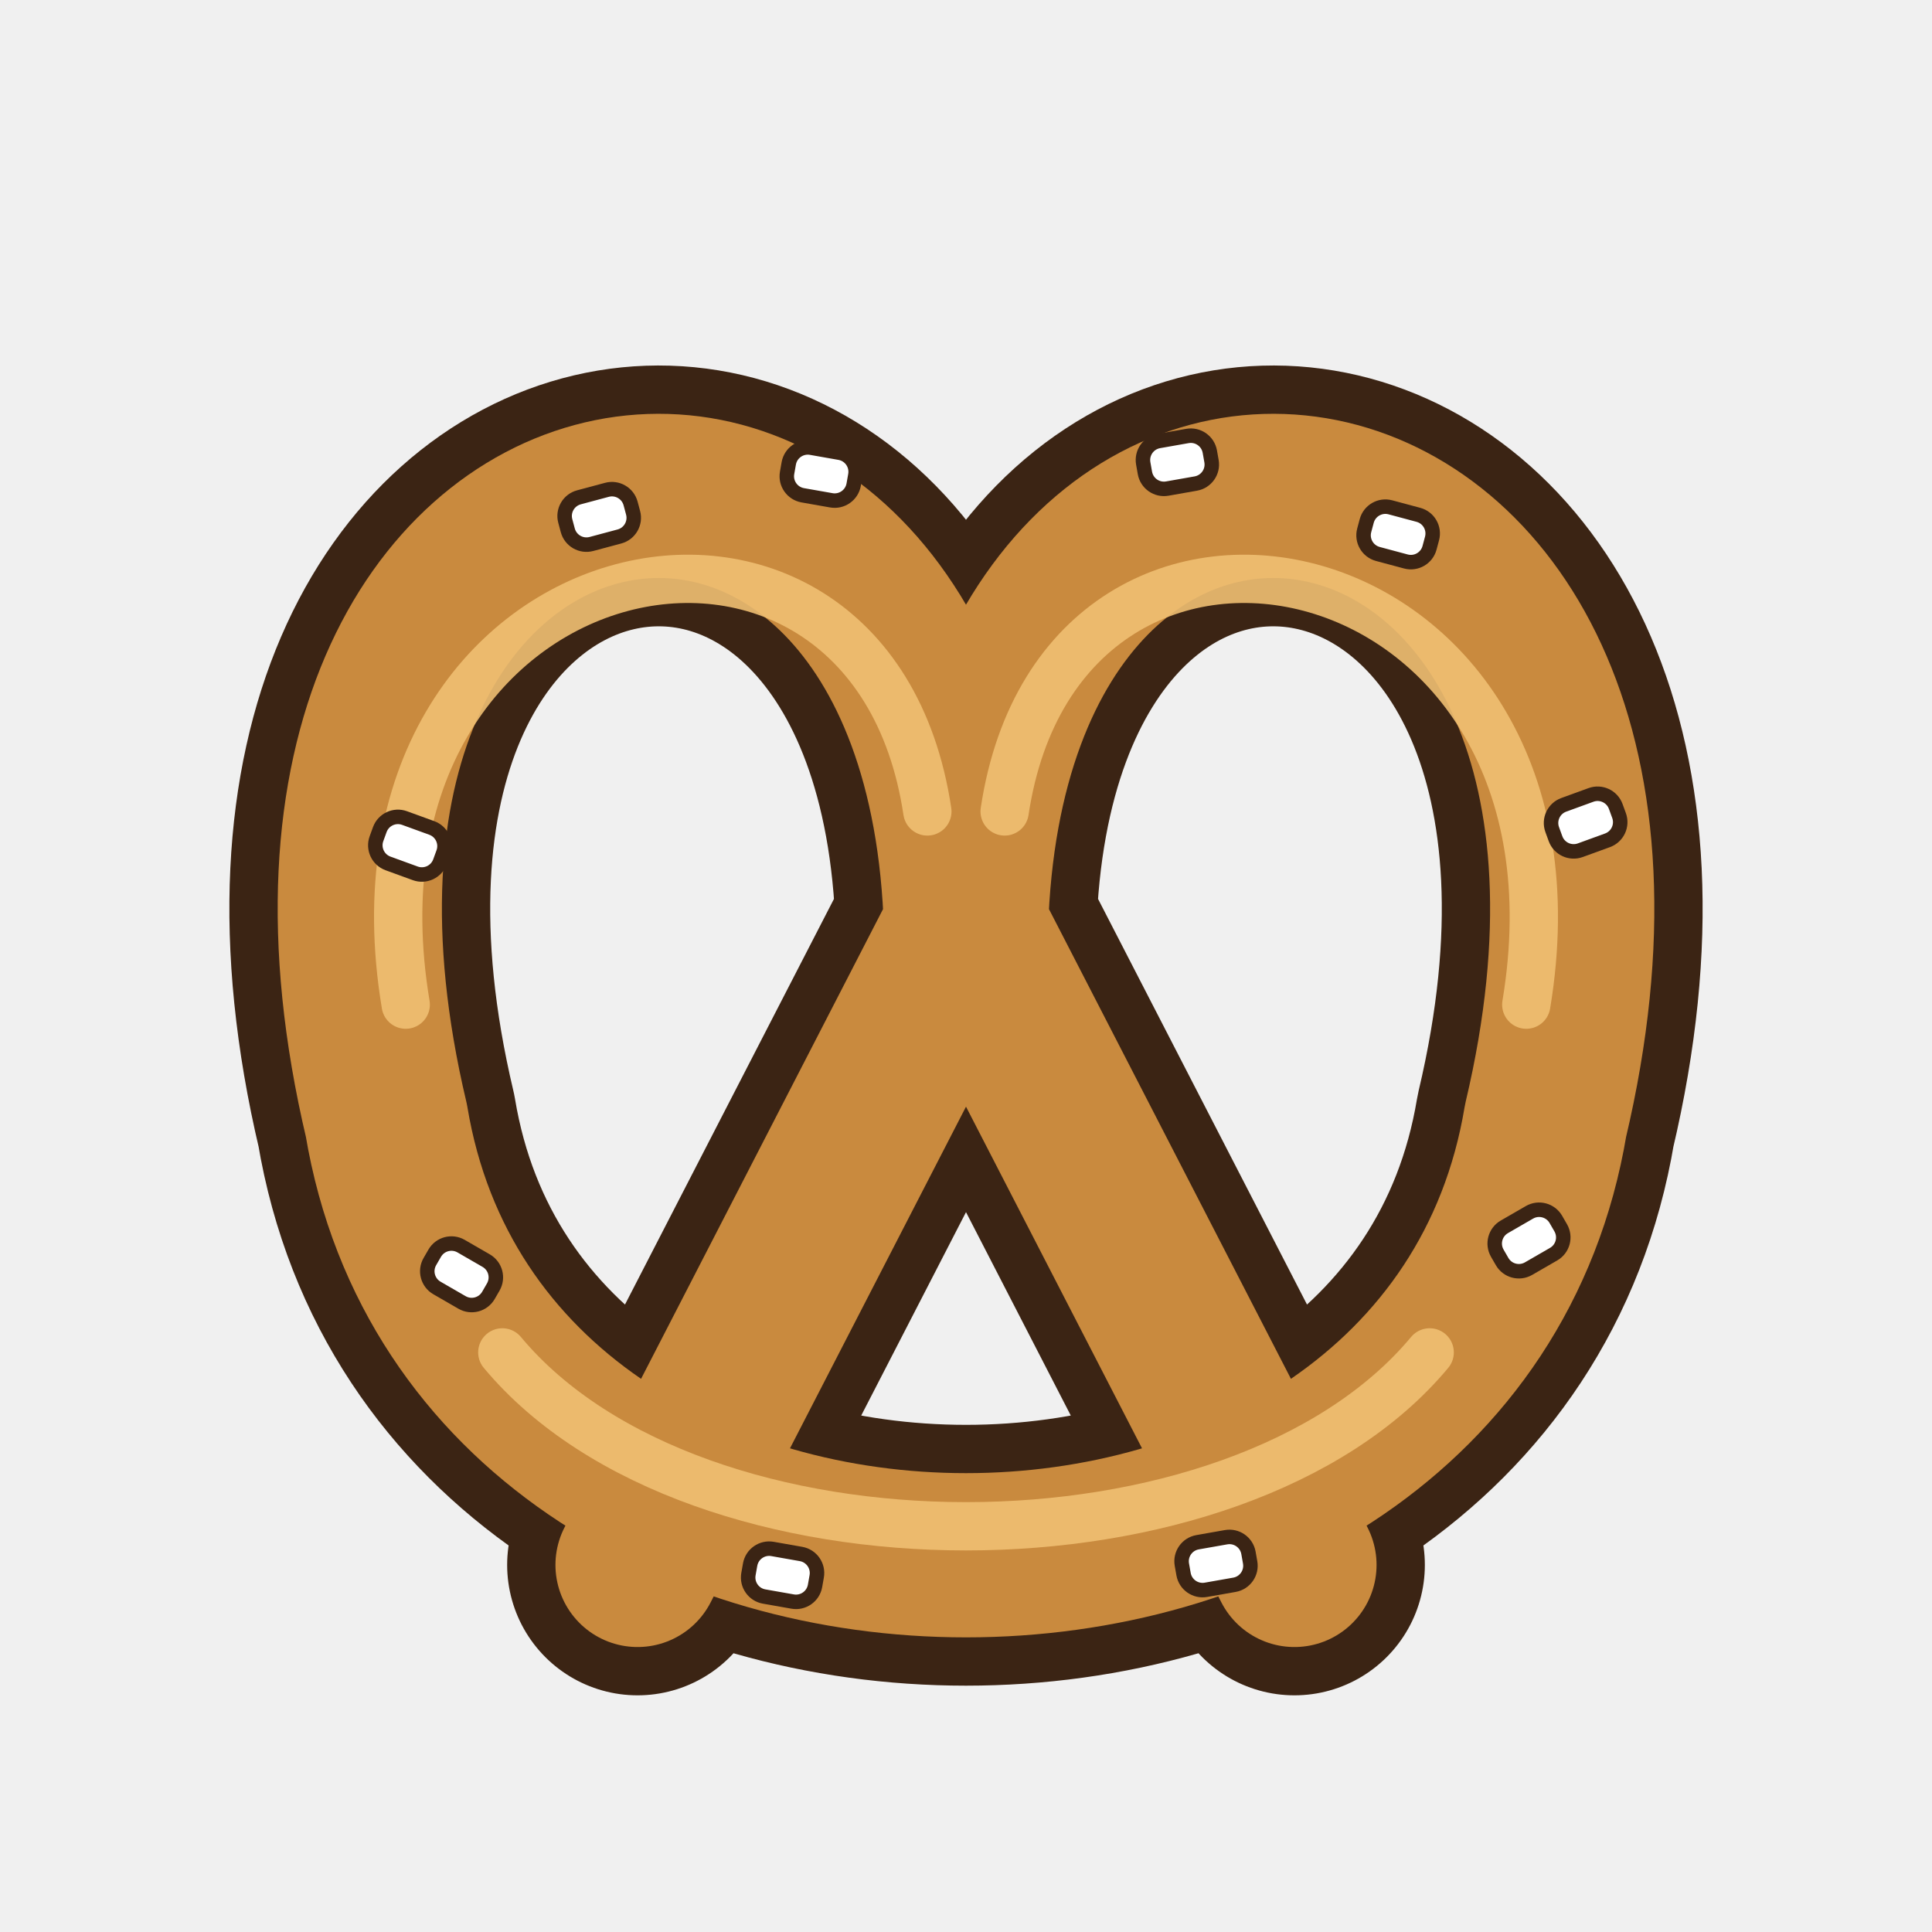
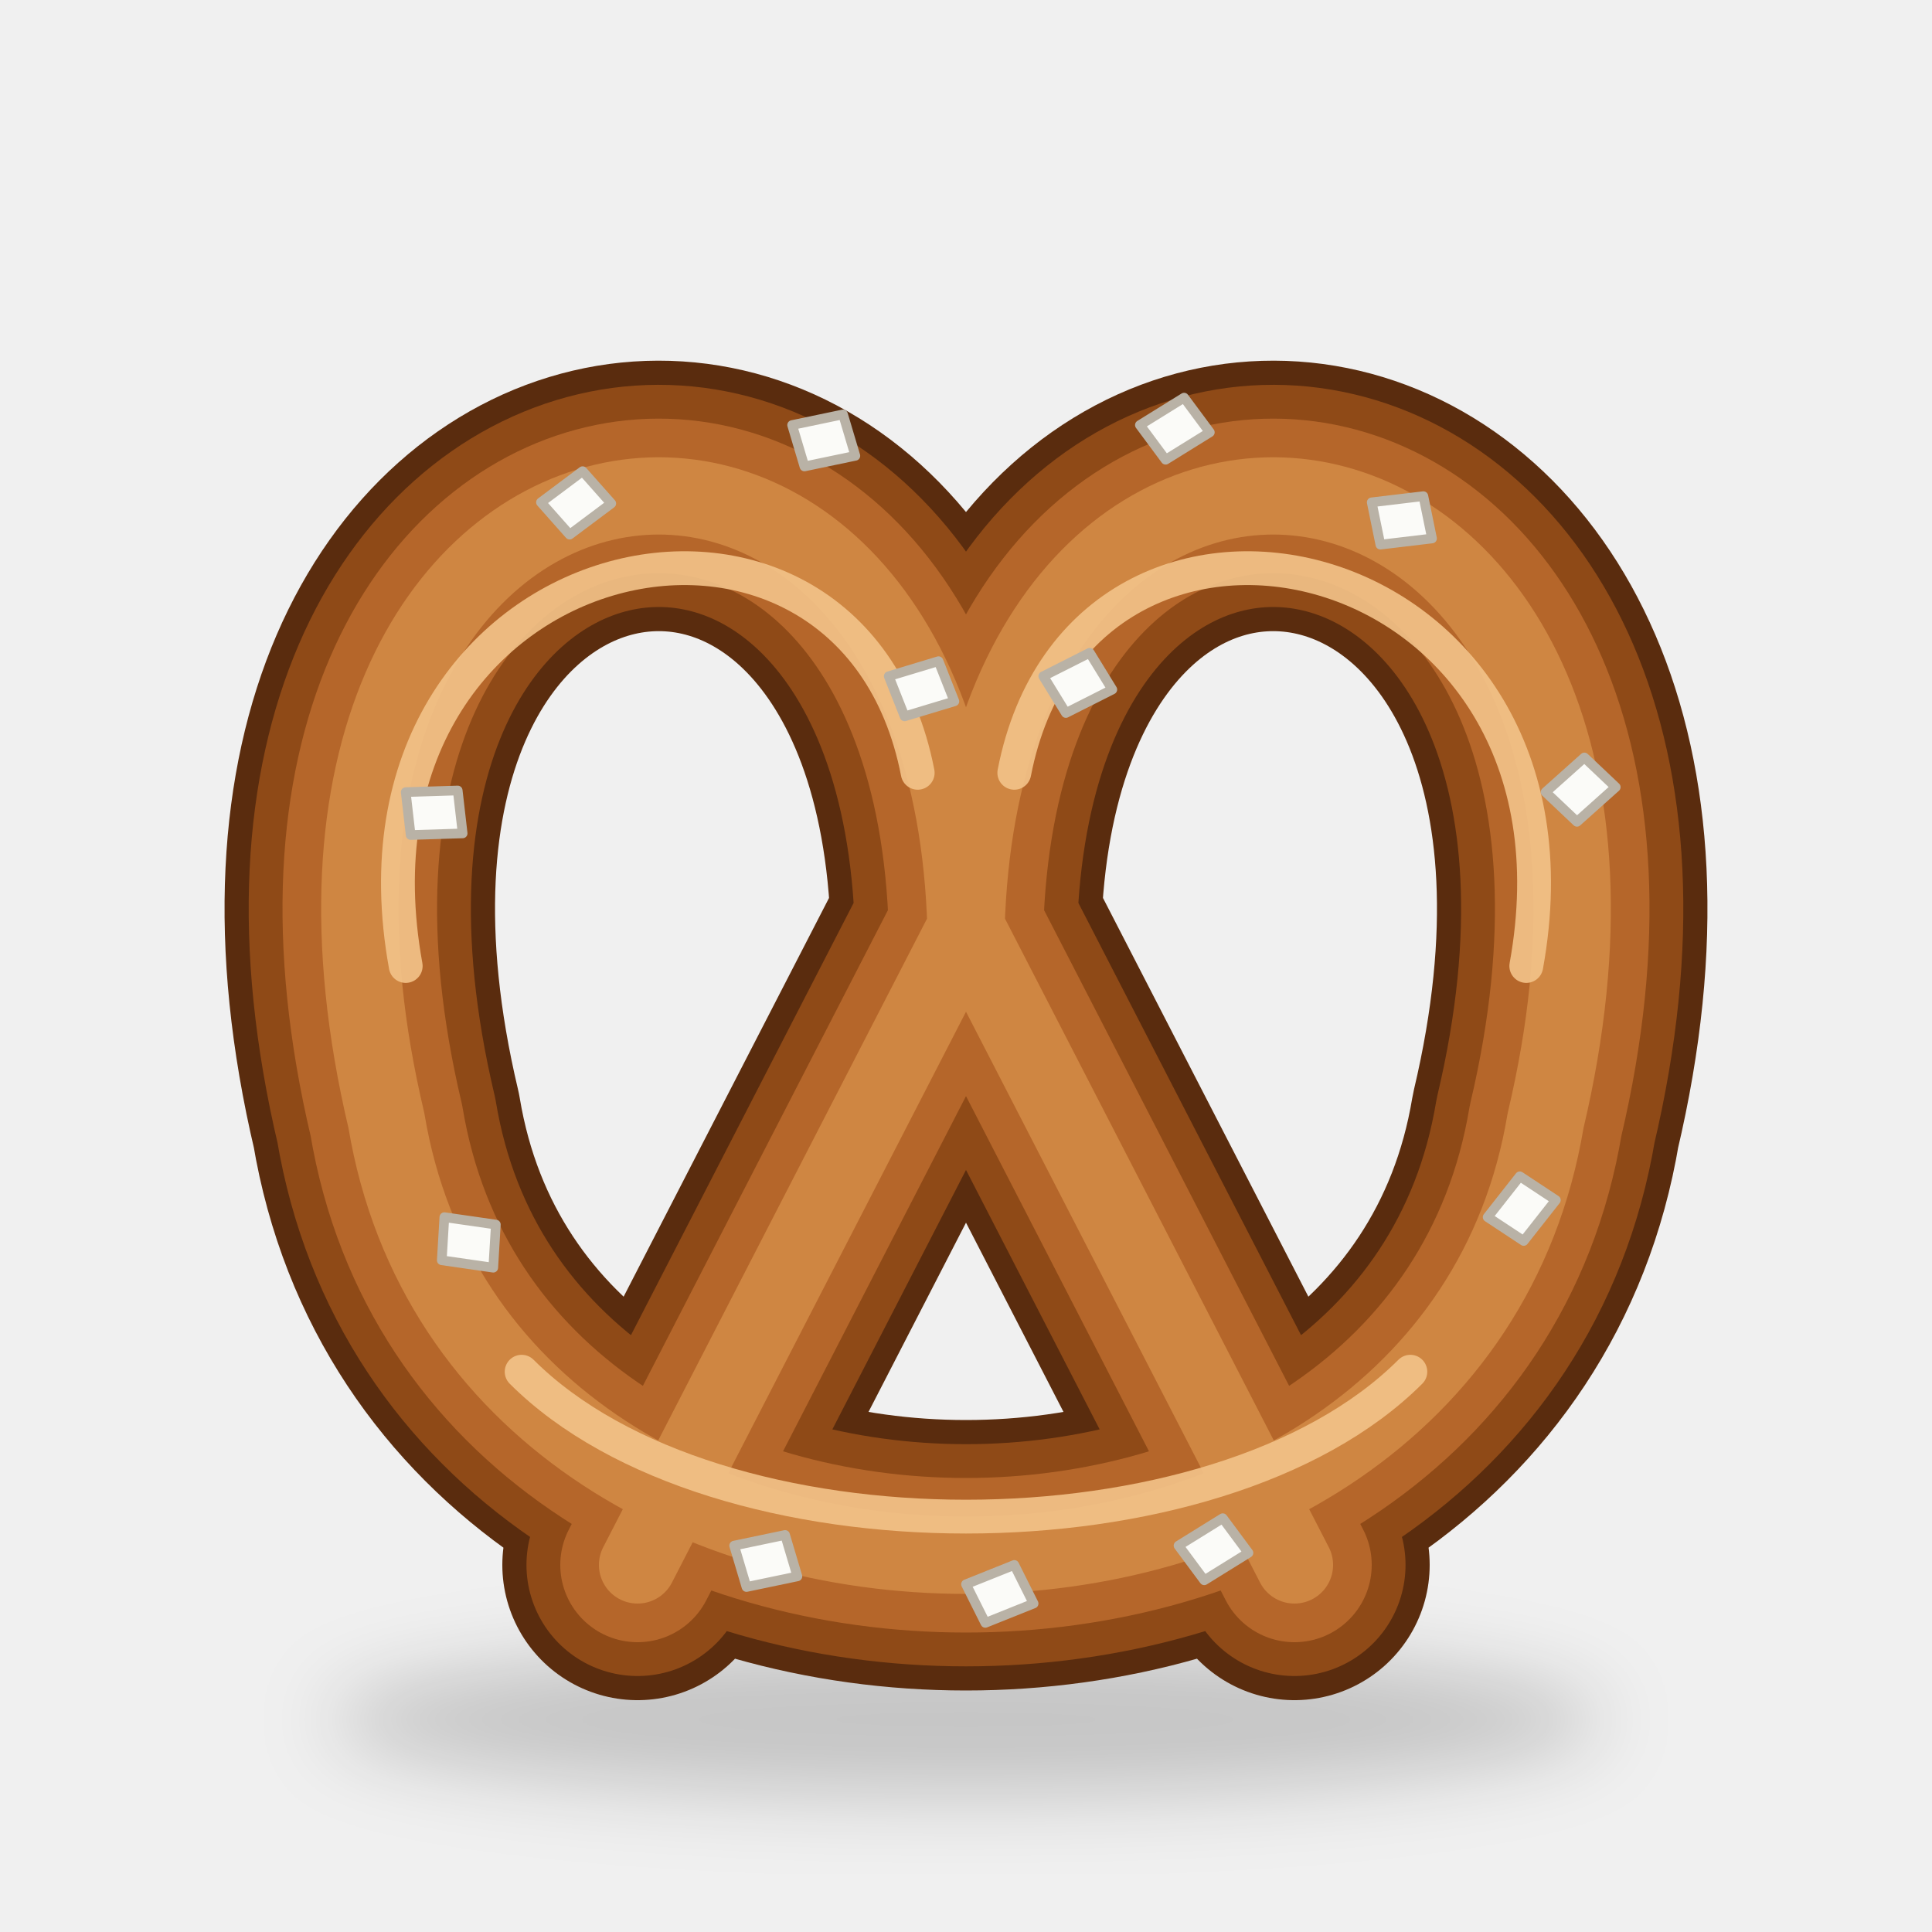
<svg xmlns="http://www.w3.org/2000/svg" width="200" height="200" viewBox="0 0 200 200" role="img" aria-label="Brezel">
-   <g stroke="#3b2414" stroke-width="5" stroke-linejoin="round" stroke-linecap="round">
-     <path d="M40 116 C 22 40, 98 28, 100 96 C 102 28, 178 40, 160 116 C 150 176, 50 176, 40 116 M100 96 L 66 162 M100 96 L 134 162" fill="none" stroke="#3b2414" stroke-width="27" />
-     <path d="M40 116 C 22 40, 98 28, 100 96 C 102 28, 178 40, 160 116 C 150 176, 50 176, 40 116 M100 96 L 66 162 M100 96 L 134 162" fill="none" stroke="#c98a3e" stroke-width="17" />
-     <path d="M42 104 C 34 56, 90 44, 96 84 M158 104 C 166 56, 110 44, 104 84 M52 140 C 72 164, 128 164, 148 140" fill="none" stroke="#f0bf72" stroke-width="5" opacity=".9" />
-     <rect x="40" y="84" width="7" height="5" rx="2" fill="#fff" stroke-width="1.5" transform="rotate(20 40 84)" />
-     <rect x="58" y="52" width="7" height="5" rx="2" fill="#fff" stroke-width="1.5" transform="rotate(-15 58 52)" />
-     <rect x="82" y="46" width="7" height="5" rx="2" fill="#fff" stroke-width="1.5" transform="rotate(10 82 46)" />
-     <rect x="142" y="52" width="7" height="5" rx="2" fill="#fff" stroke-width="1.5" transform="rotate(15 142 52)" />
-     <rect x="118" y="46" width="7" height="5" rx="2" fill="#fff" stroke-width="1.5" transform="rotate(-10 118 46)" />
-     <rect x="160" y="84" width="7" height="5" rx="2" fill="#fff" stroke-width="1.5" transform="rotate(-20 160 84)" />
-     <rect x="78" y="160" width="7" height="5" rx="2" fill="#fff" stroke-width="1.5" transform="rotate(10 78 160)" />
-     <rect x="122" y="160" width="7" height="5" rx="2" fill="#fff" stroke-width="1.5" transform="rotate(-10 122 160)" />
-     <rect x="46" y="128" width="7" height="5" rx="2" fill="#fff" stroke-width="1.5" transform="rotate(30 46 128)" />
-     <rect x="154" y="128" width="7" height="5" rx="2" fill="#fff" stroke-width="1.5" transform="rotate(-30 154 128)" />
+   <defs>
+     <filter id="weich" x="-50%" y="-50%" width="200%" height="200%">
+       <feGaussianBlur stdDeviation="4" />
+     </filter>
+   </defs>
+   <ellipse cx="100" cy="178" rx="66" ry="8" fill="#000" opacity=".18" filter="url(#weich)" />
+   <g stroke="#4a2a16" stroke-width="2.4" stroke-linejoin="round" stroke-linecap="round">
+     <path d="M40 116 C 22 40, 98 28, 100 96 C 102 28, 178 40, 160 116 C 150 176, 50 176, 40 116 M100 96 L 66 162 M100 96 L 134 162" fill="none" stroke="#5a2c0e" stroke-width="28" />
+     <path d="M40 116 C 22 40, 98 28, 100 96 C 102 28, 178 40, 160 116 C 150 176, 50 176, 40 116 M100 96 L 66 162 M100 96 L 134 162" fill="none" stroke="#8f4a17" stroke-width="23" />
+     <path d="M40 116 C 22 40, 98 28, 100 96 C 102 28, 178 40, 160 116 C 150 176, 50 176, 40 116 M100 96 L 66 162 M100 96 L 134 162" fill="none" stroke="#b5662a" stroke-width="16" />
+     <path d="M40 116 C 22 40, 98 28, 100 96 C 102 28, 178 40, 160 116 C 150 176, 50 176, 40 116 M100 96 L 66 162 M100 96 L 134 162" fill="none" stroke="#cf8642" stroke-width="8" />
+     <path d="M42 100 C 34 56, 88 44, 95 80 M158 100 C 166 56, 112 44, 105 80 M54 142 C 74 162, 126 162, 146 142" fill="none" stroke="#f3c389" stroke-width="3.5" opacity=".9" />
+     <path d="M42 82 l5 -2 l2 4 l-5 2 Z" fill="#fbfbf8" stroke="#b9b2a6" stroke-width="1" transform="rotate(20 42 82)" />
+     <path d="M56 52 l5 -2 l2 4 l-5 2 Z" fill="#fbfbf8" stroke="#b9b2a6" stroke-width="1" transform="rotate(-15 56 52)" />
+     <path d="M82 44 l5 -2 l2 4 l-5 2 Z" fill="#fbfbf8" stroke="#b9b2a6" stroke-width="1" transform="rotate(10 82 44)" />
+     <path d="M142 52 l5 -2 l2 4 l-5 2 Z" fill="#fbfbf8" stroke="#b9b2a6" stroke-width="1" transform="rotate(15 142 52)" />
+     <path d="M118 44 l5 -2 l2 4 l-5 2 Z" fill="#fbfbf8" stroke="#b9b2a6" stroke-width="1" transform="rotate(-10 118 44)" />
+     <path d="M160 82 l5 -2 l2 4 l-5 2 Z" fill="#fbfbf8" stroke="#b9b2a6" stroke-width="1" transform="rotate(-20 160 82)" />
+     <path d="M76 160 l5 -2 l2 4 l-5 2 Z" fill="#fbfbf8" stroke="#b9b2a6" stroke-width="1" transform="rotate(10 76 160)" />
+     <path d="M122 160 l5 -2 l2 4 l-5 2 Z" fill="#fbfbf8" stroke="#b9b2a6" stroke-width="1" transform="rotate(-10 122 160)" />
+     <path d="M46 126 l5 -2 l2 4 l-5 2 Z" fill="#fbfbf8" stroke="#b9b2a6" stroke-width="1" transform="rotate(30 46 126)" />
+     <path d="M154 126 l5 -2 l2 4 l-5 2 Z" fill="#fbfbf8" stroke="#b9b2a6" stroke-width="1" transform="rotate(-30 154 126)" />
+     <path d="M92 70 l5 -2 l2 4 l-5 2 Z" fill="#fbfbf8" stroke="#b9b2a6" stroke-width="1" transform="rotate(5 92 70)" />
+     <path d="M108 70 l5 -2 l2 4 l-5 2 Z" fill="#fbfbf8" stroke="#b9b2a6" stroke-width="1" transform="rotate(-5 108 70)" />
+     <path d="M100 164 l5 -2 l2 4 l-5 2 Z" fill="#fbfbf8" stroke="#b9b2a6" stroke-width="1" transform="rotate(0 100 164)" />
  </g>
</svg>
